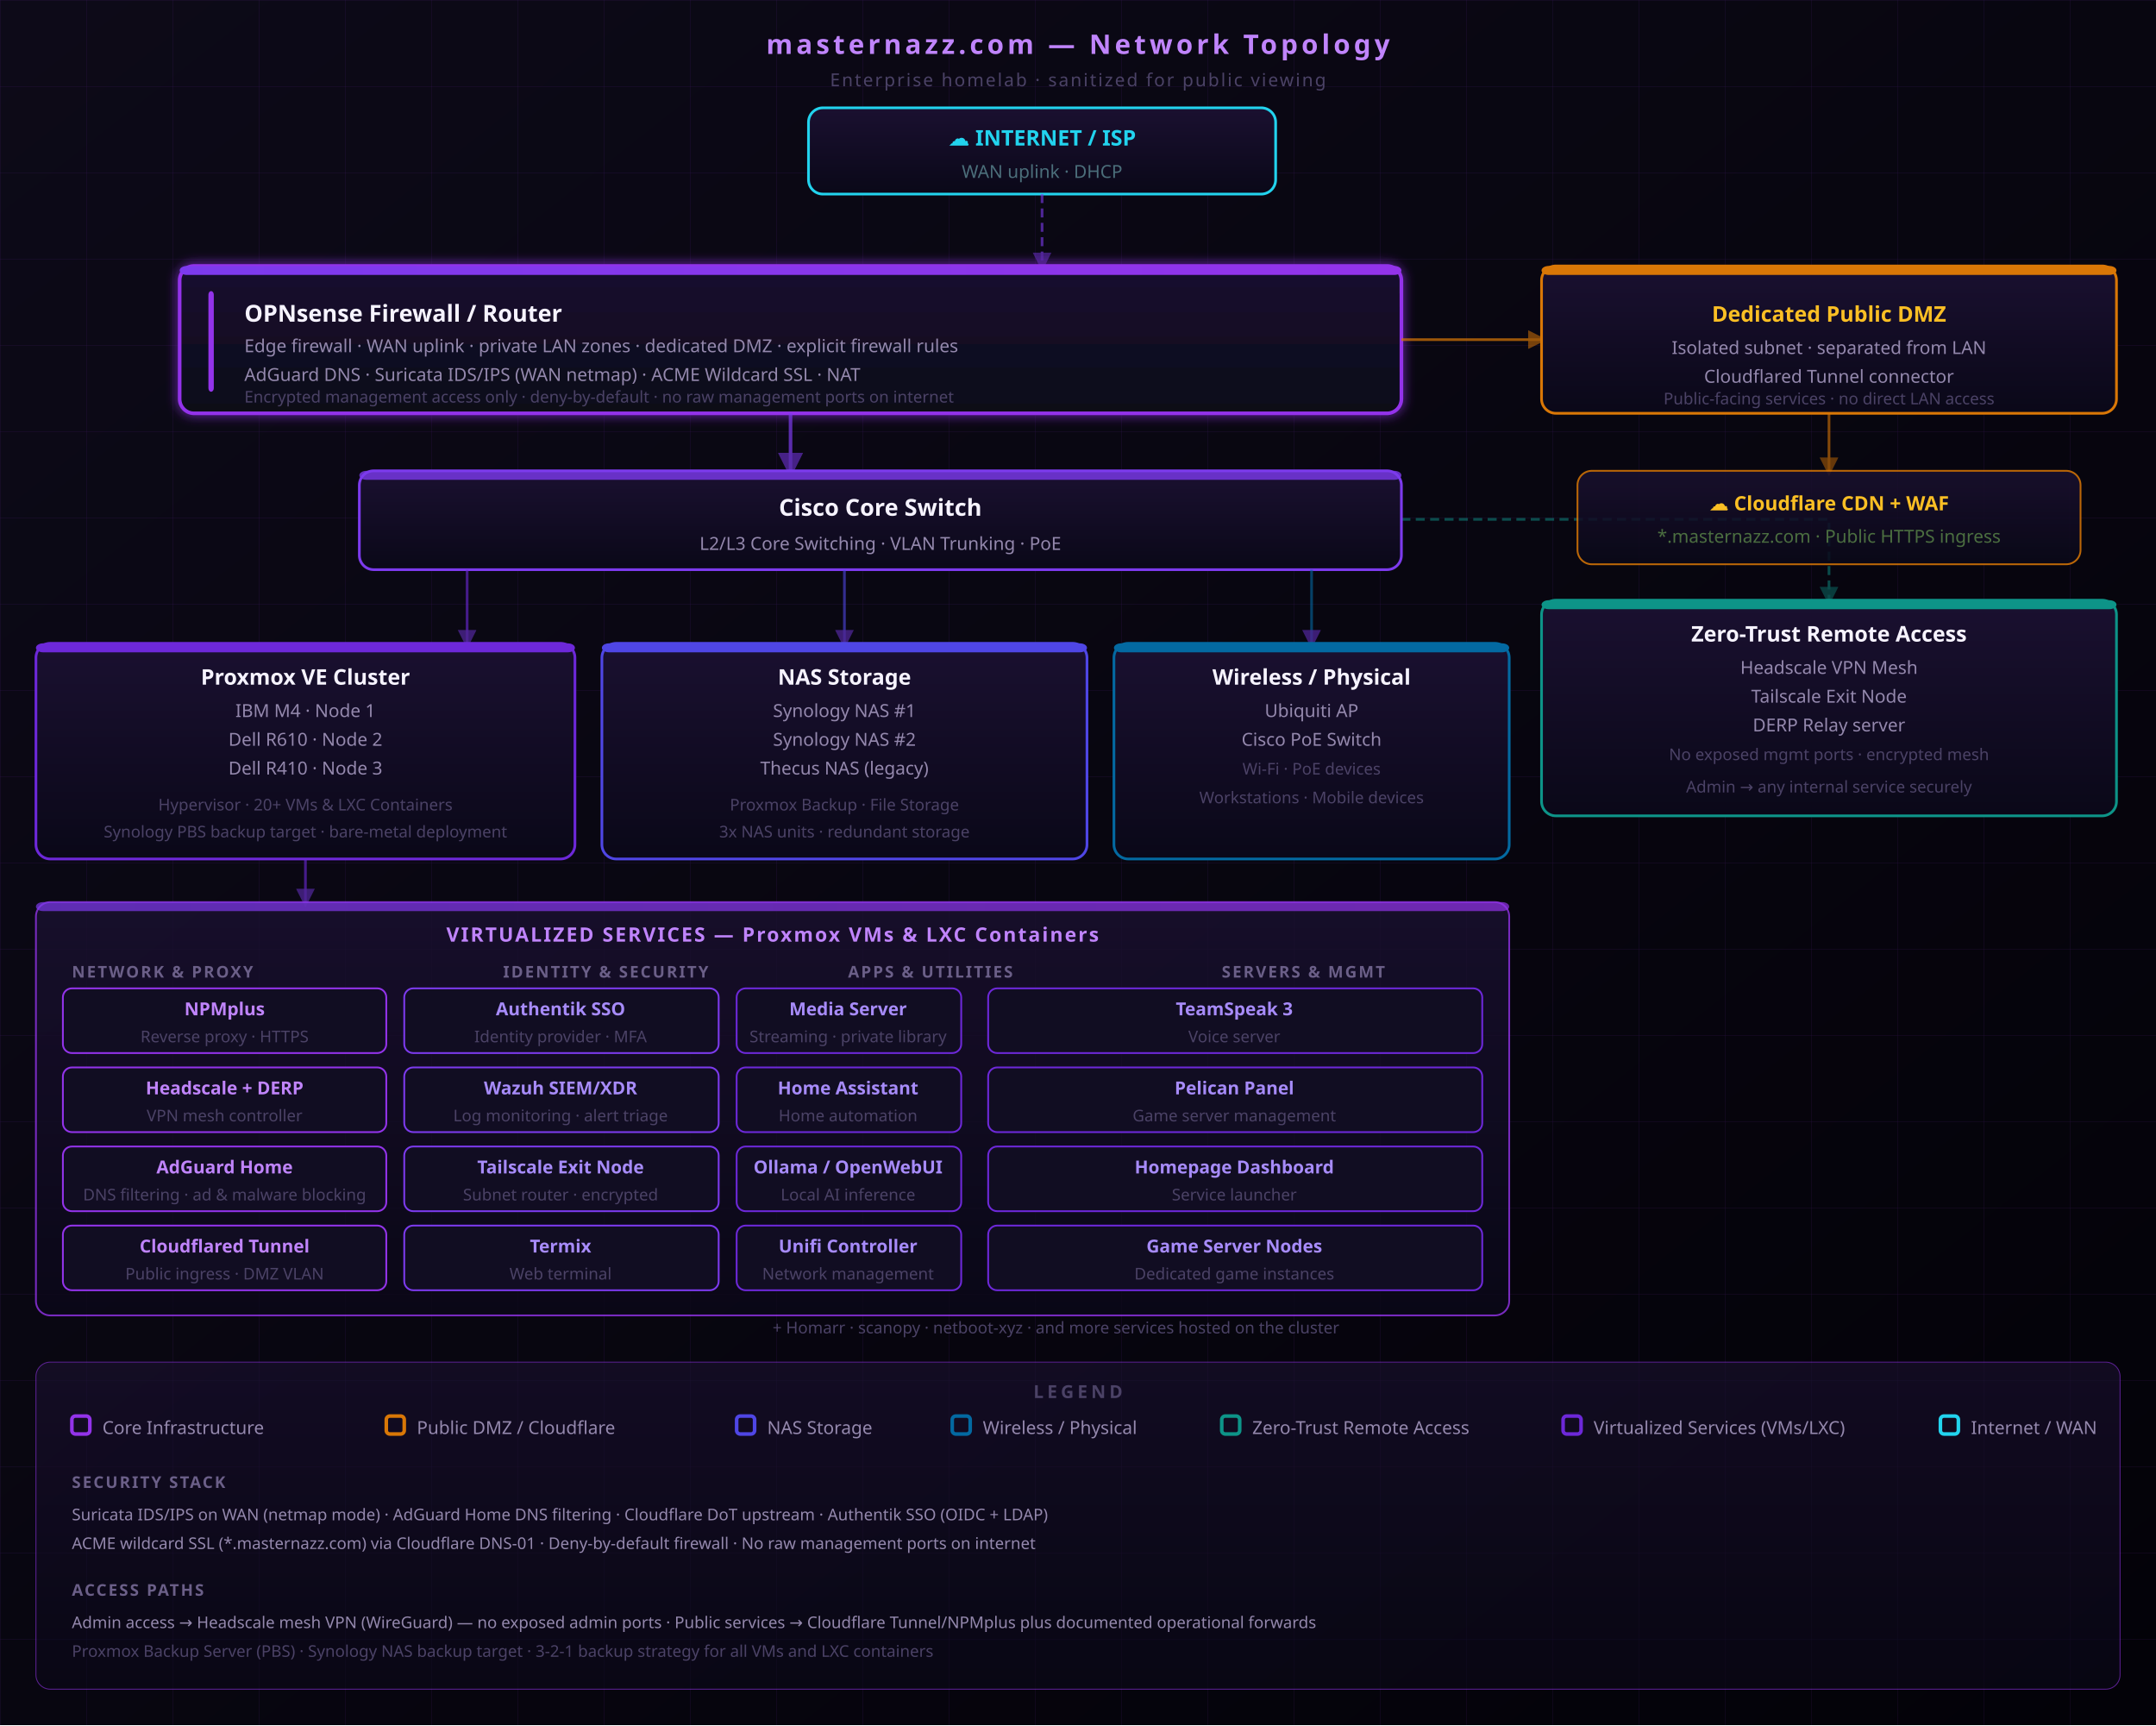
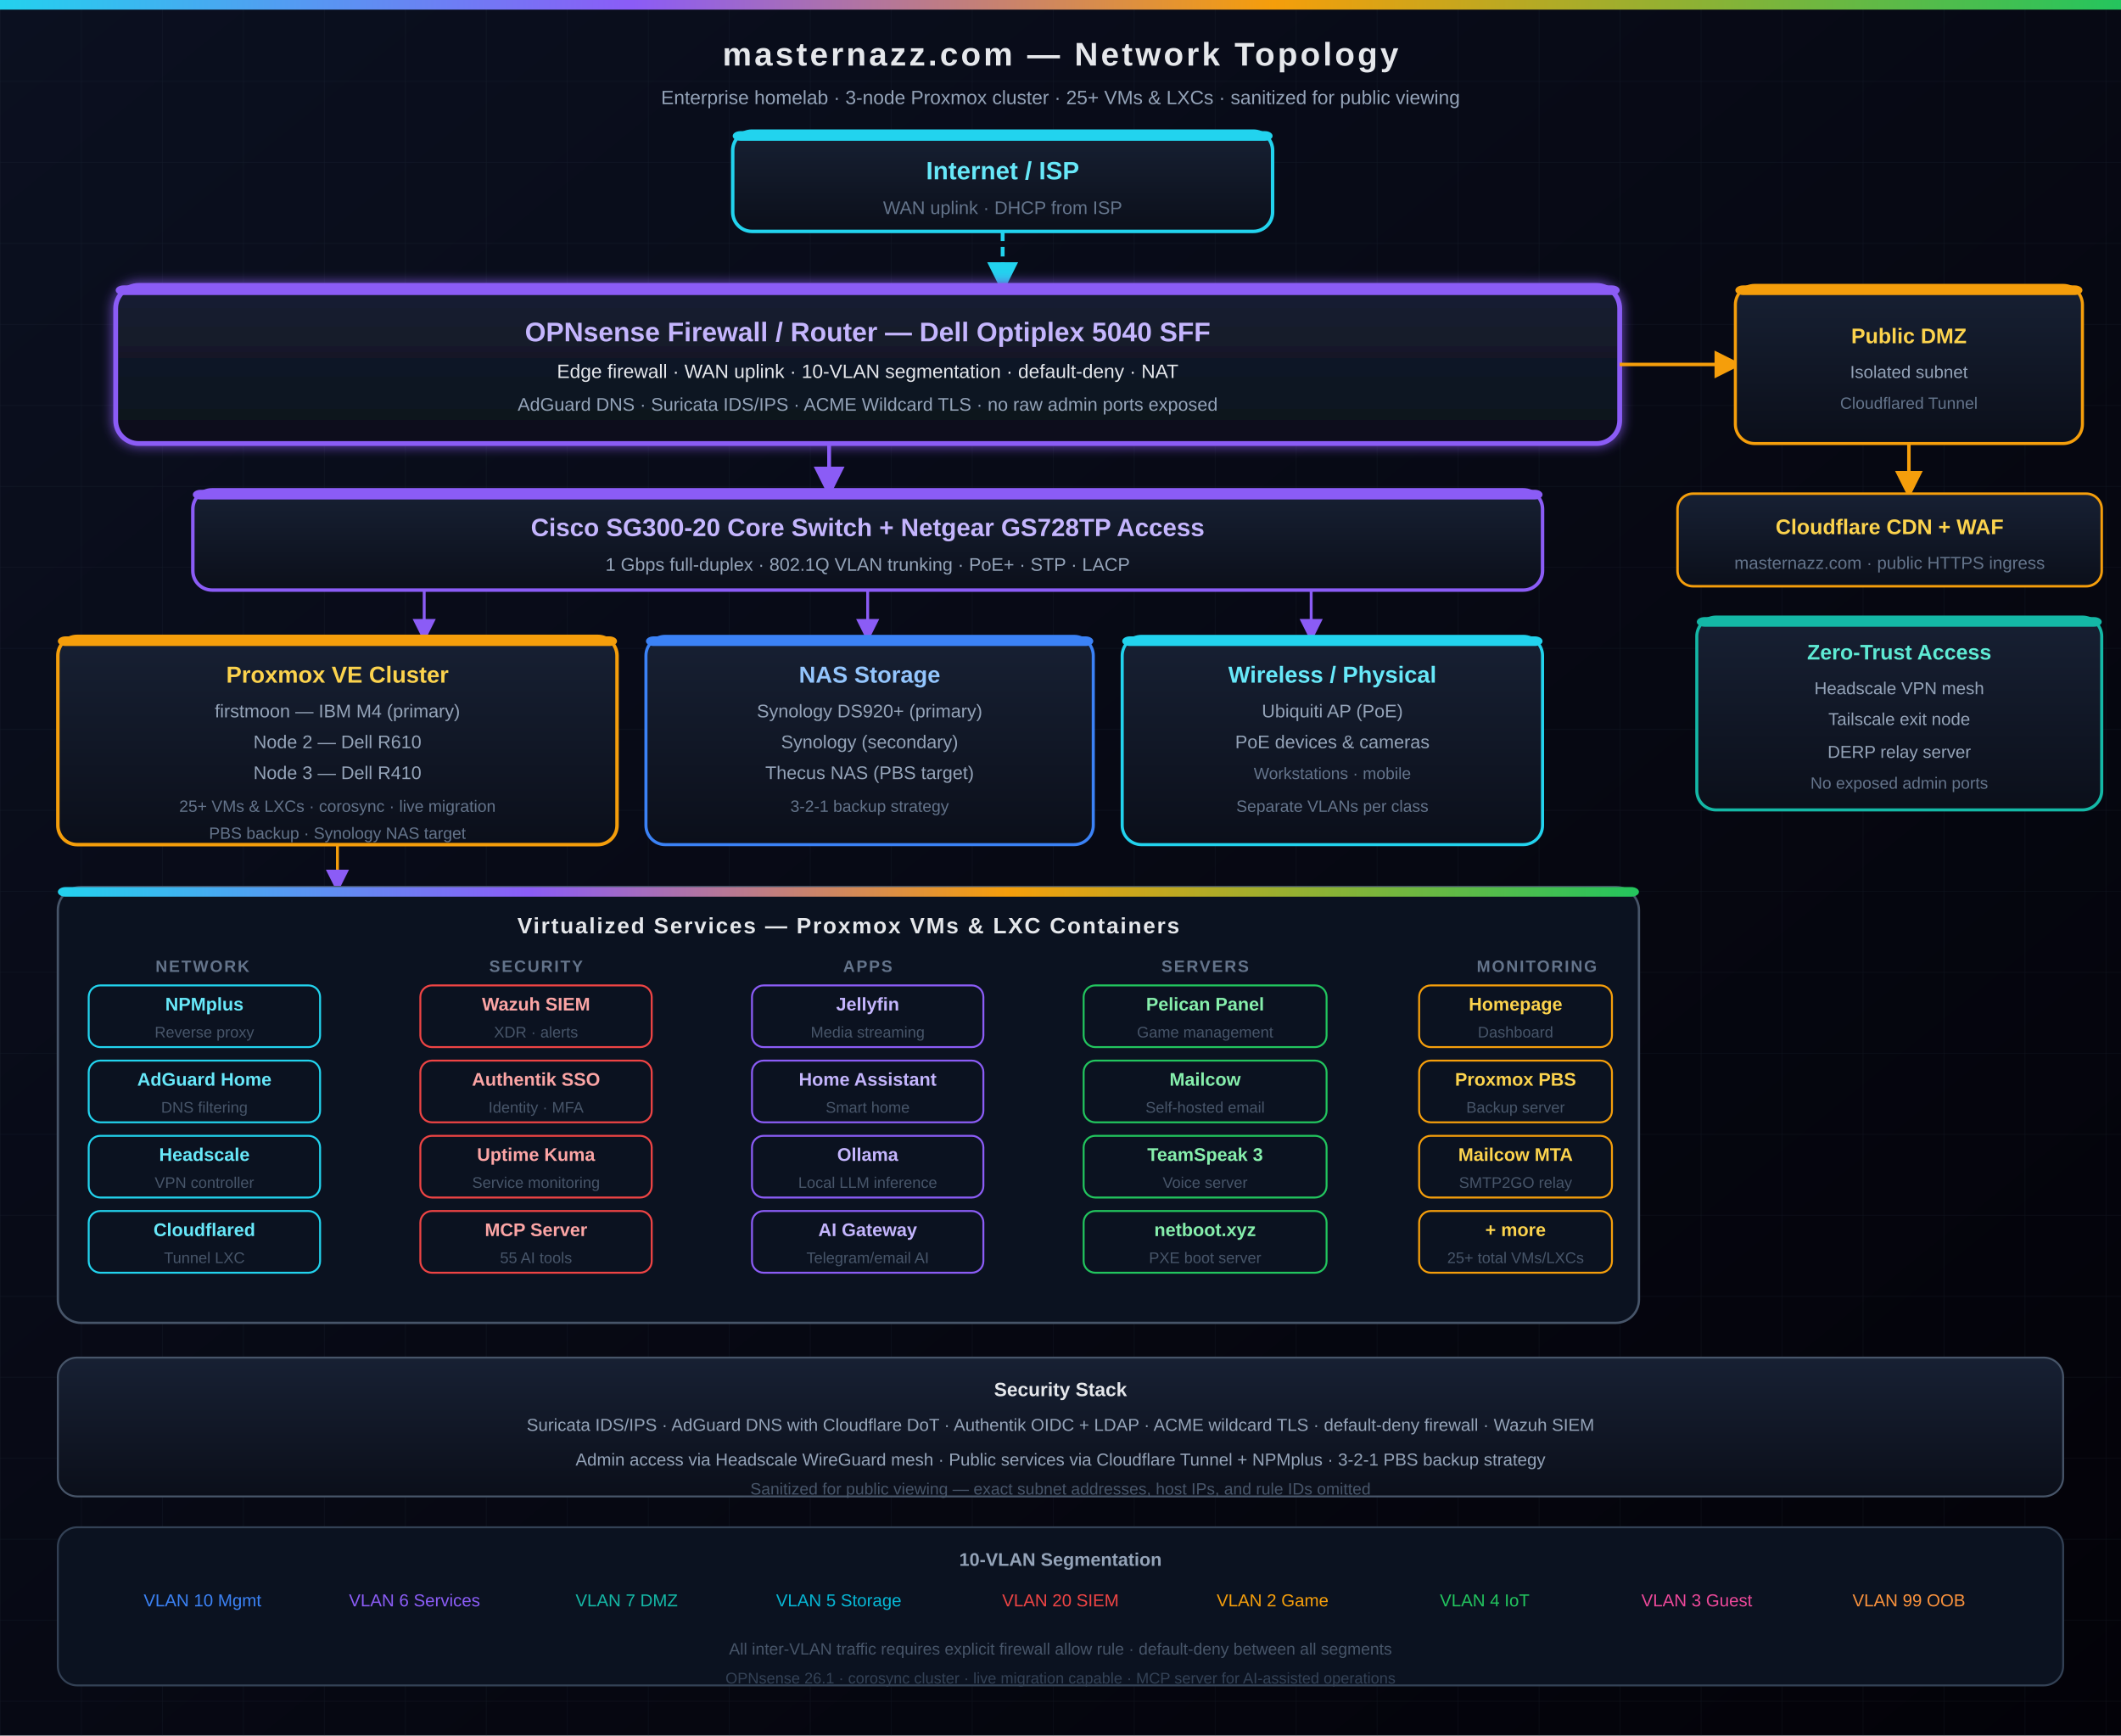
- <svg xmlns="http://www.w3.org/2000/svg" width="1200" height="960" viewBox="0 0 1200 960" font-family="'Segoe UI', system-ui, sans-serif">
+ <svg xmlns="http://www.w3.org/2000/svg" width="1100" height="900" viewBox="0 0 1100 900" font-family="'Segoe UI', Arial, sans-serif">
  <defs>
-     <linearGradient id="bg" x1="0" y1="0" x2="1" y2="1" gradientUnits="objectBoundingBox">
-       <stop offset="0%" stop-color="#0d0a18" />
+     <linearGradient id="bg" x1="0" y1="0" x2="1" y2="1">
+       <stop offset="0%" stop-color="#0b1020" />
      <stop offset="100%" stop-color="#030208" />
    </linearGradient>
-     <linearGradient id="card" x1="0" y1="0" x2="0" y2="1" gradientUnits="objectBoundingBox">
-       <stop offset="0%" stop-color="#1a1030" />
-       <stop offset="100%" stop-color="#0a0818" />
+     <linearGradient id="card" x1="0" y1="0" x2="0" y2="1">
+       <stop offset="0%" stop-color="#172033" />
+       <stop offset="100%" stop-color="#0b0f1a" />
    </linearGradient>
-     <linearGradient id="purpleBar" x1="0" y1="0" x2="1" y2="0" gradientUnits="objectBoundingBox">
-       <stop offset="0%" stop-color="#7c3aed" />
-       <stop offset="100%" stop-color="#9333ea" />
+     <linearGradient id="bar" x1="0" y1="0" x2="1" y2="0">
+       <stop offset="0%" stop-color="#22d3ee" />
+       <stop offset="30%" stop-color="#8b5cf6" />
+       <stop offset="60%" stop-color="#f59e0b" />
+       <stop offset="100%" stop-color="#22c55e" />
    </linearGradient>
-     <pattern id="grid" width="48" height="48" patternUnits="userSpaceOnUse">
-       <path d="M 48 0 L 0 0 0 48" fill="none" stroke="#9333ea" stroke-width="0.2" opacity="0.35" />
+     <pattern id="grid" width="42" height="42" patternUnits="userSpaceOnUse">
+       <path d="M42 0H0V42" fill="none" stroke="#334155" stroke-width="0.45" opacity="0.24" />
    </pattern>
    <filter id="glow">
      <feGaussianBlur in="SourceGraphic" stdDeviation="3" result="b" />
      <feMerge>
        <feMergeNode in="b" />
        <feMergeNode in="SourceGraphic" />
      </feMerge>
    </filter>
-     <marker id="arr" markerWidth="7" markerHeight="7" refX="5" refY="3.5" orient="auto">
-       <path d="M0,0 L0,7 L7,3.5 z" fill="#7c3aed" opacity="0.75" />
+     <marker id="arr" markerWidth="8" markerHeight="8" refX="6" refY="4" orient="auto">
+       <path d="M0,0 L0,8 L8,4 z" fill="#8b5cf6" />
    </marker>
-     <marker id="arrOrange" markerWidth="7" markerHeight="7" refX="5" refY="3.5" orient="auto">
-       <path d="M0,0 L0,7 L7,3.5 z" fill="#d97706" opacity="0.75" />
+     <marker id="arrAmber" markerWidth="8" markerHeight="8" refX="6" refY="4" orient="auto">
+       <path d="M0,0 L0,8 L8,4 z" fill="#f59e0b" />
    </marker>
-     <marker id="arrTeal" markerWidth="7" markerHeight="7" refX="5" refY="3.5" orient="auto">
-       <path d="M0,0 L0,7 L7,3.5 z" fill="#0d9488" opacity="0.75" />
+     <marker id="arrTeal" markerWidth="8" markerHeight="8" refX="6" refY="4" orient="auto">
+       <path d="M0,0 L0,8 L8,4 z" fill="#14b8a6" />
+     </marker>
+     <marker id="arrCyan" markerWidth="8" markerHeight="8" refX="6" refY="4" orient="auto">
+       <path d="M0,0 L0,8 L8,4 z" fill="#22d3ee" />
    </marker>
  </defs>
-   <rect width="1200" height="960" fill="url(#bg)" />
-   <rect width="1200" height="960" fill="url(#grid)" />
-   <text x="600" y="30" text-anchor="middle" fill="#c084fc" font-size="15" font-weight="700" letter-spacing="2">masternazz.com — Network Topology</text>
-   <text x="600" y="48" text-anchor="middle" fill="#4b4266" font-size="10" letter-spacing="1">Enterprise homelab · sanitized for public viewing</text>
-   <rect x="450" y="60" width="260" height="48" rx="8" fill="url(#card)" stroke="#22d3ee" stroke-width="1.5" />
-   <text x="580" y="81" text-anchor="middle" fill="#22d3ee" font-size="12" font-weight="700">☁  INTERNET / ISP</text>
-   <text x="580" y="99" text-anchor="middle" fill="#4b6e7a" font-size="10">WAN uplink · DHCP</text>
-   <line x1="580" y1="108" x2="580" y2="148" stroke="#7c3aed" stroke-width="1.5" stroke-dasharray="5,3" opacity="0.6" marker-end="url(#arr)" />
-   <rect x="100" y="148" width="680" height="82" rx="8" fill="url(#card)" stroke="#9333ea" stroke-width="2" filter="url(#glow)" />
-   <rect x="100" y="148" width="680" height="5" rx="4" fill="url(#purpleBar)" />
-   <rect x="116" y="162" width="3" height="56" rx="2" fill="#9333ea" />
-   <text x="136" y="179" fill="#f6f3ff" font-size="13" font-weight="700">OPNsense Firewall / Router</text>
-   <text x="136" y="196" fill="#9488ad" font-size="10">Edge firewall · WAN uplink · private LAN zones · dedicated DMZ · explicit firewall rules</text>
-   <text x="136" y="212" fill="#9488ad" font-size="10">AdGuard DNS · Suricata IDS/IPS (WAN netmap) · ACME Wildcard SSL · NAT</text>
-   <text x="136" y="224" fill="#4b4266" font-size="9">Encrypted management access only · deny-by-default · no raw management ports on internet</text>
-   <line x1="780" y1="189" x2="858" y2="189" stroke="#d97706" stroke-width="1.5" opacity="0.7" marker-end="url(#arrOrange)" />
-   <rect x="858" y="148" width="320" height="82" rx="8" fill="url(#card)" stroke="#d97706" stroke-width="1.5" />
-   <rect x="858" y="148" width="320" height="5" rx="4" fill="#d97706" />
-   <text x="1018" y="179" text-anchor="middle" fill="#fbbf24" font-size="12" font-weight="700">Dedicated Public DMZ</text>
-   <text x="1018" y="197" text-anchor="middle" fill="#9488ad" font-size="10">Isolated subnet · separated from LAN</text>
-   <text x="1018" y="213" text-anchor="middle" fill="#9488ad" font-size="10">Cloudflared Tunnel connector</text>
-   <text x="1018" y="225" text-anchor="middle" fill="#4b4266" font-size="9">Public-facing services · no direct LAN access</text>
-   <line x1="1018" y1="230" x2="1018" y2="262" stroke="#d97706" stroke-width="1.5" opacity="0.6" marker-end="url(#arrOrange)" />
-   <path d="M780,289 L1018,289 L1018,334" fill="none" stroke="#0d9488" stroke-width="1.5" stroke-dasharray="5,3" stroke-linejoin="round" opacity="0.5" marker-end="url(#arrTeal)" />
-   <rect x="878" y="262" width="280" height="52" rx="8" fill="url(#card)" stroke="#d97706" stroke-width="1" opacity="0.85" />
-   <text x="1018" y="284" text-anchor="middle" fill="#fbbf24" font-size="11" font-weight="600">☁  Cloudflare CDN + WAF</text>
-   <text x="1018" y="302" text-anchor="middle" fill="#4b6e40" font-size="10">*.masternazz.com · Public HTTPS ingress</text>
-   <line x1="440" y1="230" x2="440" y2="262" stroke="#7c3aed" stroke-width="2" opacity="0.7" marker-end="url(#arr)" />
-   <rect x="200" y="262" width="580" height="55" rx="8" fill="url(#card)" stroke="#7c3aed" stroke-width="1.5" />
-   <rect x="200" y="262" width="580" height="5" rx="4" fill="#7c3aed" opacity="0.8" />
-   <text x="490" y="287" text-anchor="middle" fill="#f6f3ff" font-size="13" font-weight="700">Cisco Core Switch</text>
-   <text x="490" y="306" text-anchor="middle" fill="#9488ad" font-size="10">L2/L3 Core Switching · VLAN Trunking · PoE</text>
-   <line x1="260" y1="317" x2="260" y2="358" stroke="#6d28d9" stroke-width="1.5" opacity="0.6" marker-end="url(#arr)" />
-   <line x1="470" y1="317" x2="470" y2="358" stroke="#4f46e5" stroke-width="1.5" opacity="0.6" marker-end="url(#arr)" />
-   <line x1="730" y1="317" x2="730" y2="358" stroke="#0369a1" stroke-width="1.5" opacity="0.6" marker-end="url(#arr)" />
-   <rect x="20" y="358" width="300" height="120" rx="8" fill="url(#card)" stroke="#6d28d9" stroke-width="1.5" />
-   <rect x="20" y="358" width="300" height="5" rx="4" fill="#6d28d9" />
-   <text x="170" y="381" text-anchor="middle" fill="#f6f3ff" font-size="12" font-weight="700">Proxmox VE Cluster</text>
-   <text x="170" y="399" text-anchor="middle" fill="#9488ad" font-size="10">IBM M4 · Node 1</text>
-   <text x="170" y="415" text-anchor="middle" fill="#9488ad" font-size="10">Dell R610 · Node 2</text>
-   <text x="170" y="431" text-anchor="middle" fill="#9488ad" font-size="10">Dell R410 · Node 3</text>
-   <text x="170" y="451" text-anchor="middle" fill="#4b4266" font-size="9">Hypervisor · 20+ VMs &amp; LXC Containers</text>
-   <text x="170" y="466" text-anchor="middle" fill="#4b4266" font-size="9">Synology PBS backup target · bare-metal deployment</text>
-   <rect x="335" y="358" width="270" height="120" rx="8" fill="url(#card)" stroke="#4f46e5" stroke-width="1.5" />
-   <rect x="335" y="358" width="270" height="5" rx="4" fill="#4f46e5" />
-   <text x="470" y="381" text-anchor="middle" fill="#f6f3ff" font-size="12" font-weight="700">NAS Storage</text>
-   <text x="470" y="399" text-anchor="middle" fill="#9488ad" font-size="10">Synology NAS #1</text>
-   <text x="470" y="415" text-anchor="middle" fill="#9488ad" font-size="10">Synology NAS #2</text>
-   <text x="470" y="431" text-anchor="middle" fill="#9488ad" font-size="10">Thecus NAS (legacy)</text>
-   <text x="470" y="451" text-anchor="middle" fill="#4b4266" font-size="9">Proxmox Backup · File Storage</text>
-   <text x="470" y="466" text-anchor="middle" fill="#4b4266" font-size="9">3x NAS units · redundant storage</text>
-   <rect x="620" y="358" width="220" height="120" rx="8" fill="url(#card)" stroke="#0369a1" stroke-width="1.5" />
-   <rect x="620" y="358" width="220" height="5" rx="4" fill="#0369a1" />
-   <text x="730" y="381" text-anchor="middle" fill="#f6f3ff" font-size="12" font-weight="700">Wireless / Physical</text>
-   <text x="730" y="399" text-anchor="middle" fill="#9488ad" font-size="10">Ubiquiti AP</text>
-   <text x="730" y="415" text-anchor="middle" fill="#9488ad" font-size="10">Cisco PoE Switch</text>
-   <text x="730" y="431" text-anchor="middle" fill="#4b4266" font-size="9">Wi-Fi · PoE devices</text>
-   <text x="730" y="447" text-anchor="middle" fill="#4b4266" font-size="9">Workstations · Mobile devices</text>
-   <rect x="858" y="334" width="320" height="120" rx="8" fill="url(#card)" stroke="#0d9488" stroke-width="1.5" />
-   <rect x="858" y="334" width="320" height="5" rx="4" fill="#0d9488" />
-   <text x="1018" y="357" text-anchor="middle" fill="#f6f3ff" font-size="12" font-weight="700">Zero-Trust Remote Access</text>
-   <text x="1018" y="375" text-anchor="middle" fill="#9488ad" font-size="10">Headscale VPN Mesh</text>
-   <text x="1018" y="391" text-anchor="middle" fill="#9488ad" font-size="10">Tailscale Exit Node</text>
-   <text x="1018" y="407" text-anchor="middle" fill="#9488ad" font-size="10">DERP Relay server</text>
-   <text x="1018" y="423" text-anchor="middle" fill="#4b4266" font-size="9">No exposed mgmt ports · encrypted mesh</text>
-   <text x="1018" y="441" text-anchor="middle" fill="#4b4266" font-size="9">Admin → any internal service securely</text>
-   <line x1="170" y1="478" x2="170" y2="502" stroke="#6d28d9" stroke-width="1.5" opacity="0.6" marker-end="url(#arr)" />
-   <rect x="20" y="502" width="820" height="230" rx="8" fill="url(#card)" stroke="#9333ea" stroke-width="1" opacity="0.8" />
-   <rect x="20" y="502" width="820" height="5" rx="4" fill="url(#purpleBar)" opacity="0.7" />
-   <text x="430" y="524" text-anchor="middle" fill="#c084fc" font-size="11" font-weight="700" letter-spacing="1">VIRTUALIZED SERVICES — Proxmox VMs &amp; LXC Containers</text>
-   <text x="40" y="544" fill="#6b5f88" font-size="9" font-weight="700" letter-spacing="1">NETWORK &amp; PROXY</text>
-   <text x="280" y="544" fill="#6b5f88" font-size="9" font-weight="700" letter-spacing="1">IDENTITY &amp; SECURITY</text>
-   <text x="472" y="544" fill="#6b5f88" font-size="9" font-weight="700" letter-spacing="1">APPS &amp; UTILITIES</text>
-   <text x="680" y="544" fill="#6b5f88" font-size="9" font-weight="700" letter-spacing="1">SERVERS &amp; MGMT</text>
-   <rect x="35" y="550" width="180" height="36" rx="5" fill="#110d22" stroke="#9333ea" stroke-width="1" />
-   <text x="125" y="565" text-anchor="middle" fill="#c084fc" font-size="10" font-weight="600">NPMplus</text>
-   <text x="125" y="580" text-anchor="middle" fill="#4b4266" font-size="9">Reverse proxy · HTTPS</text>
-   <rect x="35" y="594" width="180" height="36" rx="5" fill="#110d22" stroke="#9333ea" stroke-width="1" />
-   <text x="125" y="609" text-anchor="middle" fill="#c084fc" font-size="10" font-weight="600">Headscale + DERP</text>
-   <text x="125" y="624" text-anchor="middle" fill="#4b4266" font-size="9">VPN mesh controller</text>
-   <rect x="35" y="638" width="180" height="36" rx="5" fill="#110d22" stroke="#9333ea" stroke-width="1" />
-   <text x="125" y="653" text-anchor="middle" fill="#c084fc" font-size="10" font-weight="600">AdGuard Home</text>
-   <text x="125" y="668" text-anchor="middle" fill="#4b4266" font-size="9">DNS filtering · ad &amp; malware blocking</text>
-   <rect x="35" y="682" width="180" height="36" rx="5" fill="#110d22" stroke="#9333ea" stroke-width="1" />
-   <text x="125" y="697" text-anchor="middle" fill="#c084fc" font-size="10" font-weight="600">Cloudflared Tunnel</text>
-   <text x="125" y="712" text-anchor="middle" fill="#4b4266" font-size="9">Public ingress · DMZ VLAN</text>
-   <rect x="225" y="550" width="175" height="36" rx="5" fill="#110d22" stroke="#7c3aed" stroke-width="1" />
-   <text x="312" y="565" text-anchor="middle" fill="#a78bfa" font-size="10" font-weight="600">Authentik SSO</text>
-   <text x="312" y="580" text-anchor="middle" fill="#4b4266" font-size="9">Identity provider · MFA</text>
-   <rect x="225" y="594" width="175" height="36" rx="5" fill="#110d22" stroke="#7c3aed" stroke-width="1" />
-   <text x="312" y="609" text-anchor="middle" fill="#a78bfa" font-size="10" font-weight="600">Wazuh SIEM/XDR</text>
-   <text x="312" y="624" text-anchor="middle" fill="#4b4266" font-size="9">Log monitoring · alert triage</text>
-   <rect x="225" y="638" width="175" height="36" rx="5" fill="#110d22" stroke="#7c3aed" stroke-width="1" />
-   <text x="312" y="653" text-anchor="middle" fill="#a78bfa" font-size="10" font-weight="600">Tailscale Exit Node</text>
-   <text x="312" y="668" text-anchor="middle" fill="#4b4266" font-size="9">Subnet router · encrypted</text>
-   <rect x="225" y="682" width="175" height="36" rx="5" fill="#110d22" stroke="#7c3aed" stroke-width="1" />
-   <text x="312" y="697" text-anchor="middle" fill="#a78bfa" font-size="10" font-weight="600">Termix</text>
-   <text x="312" y="712" text-anchor="middle" fill="#4b4266" font-size="9">Web terminal</text>
-   <rect x="410" y="550" width="125" height="36" rx="5" fill="#110d22" stroke="#6d28d9" stroke-width="1" />
-   <text x="472" y="565" text-anchor="middle" fill="#a78bfa" font-size="10" font-weight="600">Media Server</text>
-   <text x="472" y="580" text-anchor="middle" fill="#4b4266" font-size="9">Streaming · private library</text>
-   <rect x="410" y="594" width="125" height="36" rx="5" fill="#110d22" stroke="#6d28d9" stroke-width="1" />
-   <text x="472" y="609" text-anchor="middle" fill="#a78bfa" font-size="10" font-weight="600">Home Assistant</text>
-   <text x="472" y="624" text-anchor="middle" fill="#4b4266" font-size="9">Home automation</text>
-   <rect x="410" y="638" width="125" height="36" rx="5" fill="#110d22" stroke="#6d28d9" stroke-width="1" />
-   <text x="472" y="653" text-anchor="middle" fill="#a78bfa" font-size="10" font-weight="600">Ollama / OpenWebUI</text>
-   <text x="472" y="668" text-anchor="middle" fill="#4b4266" font-size="9">Local AI inference</text>
-   <rect x="410" y="682" width="125" height="36" rx="5" fill="#110d22" stroke="#6d28d9" stroke-width="1" />
-   <text x="472" y="697" text-anchor="middle" fill="#a78bfa" font-size="10" font-weight="600">Unifi Controller</text>
-   <text x="472" y="712" text-anchor="middle" fill="#4b4266" font-size="9">Network management</text>
-   <rect x="550" y="550" width="275" height="36" rx="5" fill="#110d22" stroke="#6d28d9" stroke-width="1" />
-   <text x="687" y="565" text-anchor="middle" fill="#a78bfa" font-size="10" font-weight="600">TeamSpeak 3</text>
-   <text x="687" y="580" text-anchor="middle" fill="#4b4266" font-size="9">Voice server</text>
-   <rect x="550" y="594" width="275" height="36" rx="5" fill="#110d22" stroke="#6d28d9" stroke-width="1" />
-   <text x="687" y="609" text-anchor="middle" fill="#a78bfa" font-size="10" font-weight="600">Pelican Panel</text>
-   <text x="687" y="624" text-anchor="middle" fill="#4b4266" font-size="9">Game server management</text>
-   <rect x="550" y="638" width="275" height="36" rx="5" fill="#110d22" stroke="#6d28d9" stroke-width="1" />
-   <text x="687" y="653" text-anchor="middle" fill="#a78bfa" font-size="10" font-weight="600">Homepage Dashboard</text>
-   <text x="687" y="668" text-anchor="middle" fill="#4b4266" font-size="9">Service launcher</text>
-   <rect x="550" y="682" width="275" height="36" rx="5" fill="#110d22" stroke="#6d28d9" stroke-width="1" />
-   <text x="687" y="697" text-anchor="middle" fill="#a78bfa" font-size="10" font-weight="600">Game Server Nodes</text>
-   <text x="687" y="712" text-anchor="middle" fill="#4b4266" font-size="9">Dedicated game instances</text>
-   <text x="430" y="742" fill="#4b4266" font-size="9">+ Homarr · scanopy · netboot-xyz · and more services hosted on the cluster</text>
-   <rect x="20" y="758" width="1160" height="182" rx="8" fill="url(#card)" stroke="#9333ea" stroke-width="0.5" opacity="0.6" />
-   <text x="600" y="778" text-anchor="middle" fill="#4b4266" font-size="10" font-weight="700" letter-spacing="2">LEGEND</text>
-   <rect x="40" y="788" width="10" height="10" rx="2" fill="none" stroke="#9333ea" stroke-width="2" />
-   <text x="57" y="798" fill="#9488ad" font-size="10">Core Infrastructure</text>
-   <rect x="215" y="788" width="10" height="10" rx="2" fill="none" stroke="#d97706" stroke-width="2" />
-   <text x="232" y="798" fill="#9488ad" font-size="10">Public DMZ / Cloudflare</text>
-   <rect x="410" y="788" width="10" height="10" rx="2" fill="none" stroke="#4f46e5" stroke-width="2" />
-   <text x="427" y="798" fill="#9488ad" font-size="10">NAS Storage</text>
-   <rect x="530" y="788" width="10" height="10" rx="2" fill="none" stroke="#0369a1" stroke-width="2" />
-   <text x="547" y="798" fill="#9488ad" font-size="10">Wireless / Physical</text>
-   <rect x="680" y="788" width="10" height="10" rx="2" fill="none" stroke="#0d9488" stroke-width="2" />
-   <text x="697" y="798" fill="#9488ad" font-size="10">Zero-Trust Remote Access</text>
-   <rect x="870" y="788" width="10" height="10" rx="2" fill="none" stroke="#6d28d9" stroke-width="2" />
-   <text x="887" y="798" fill="#9488ad" font-size="10">Virtualized Services (VMs/LXC)</text>
-   <rect x="1080" y="788" width="10" height="10" rx="2" fill="none" stroke="#22d3ee" stroke-width="2" />
-   <text x="1097" y="798" fill="#9488ad" font-size="10">Internet / WAN</text>
-   <text x="40" y="828" fill="#6b5f88" font-size="9" font-weight="700" letter-spacing="1">SECURITY STACK</text>
-   <text x="40" y="846" fill="#9488ad" font-size="9">Suricata IDS/IPS on WAN (netmap mode) · AdGuard Home DNS filtering · Cloudflare DoT upstream · Authentik SSO (OIDC + LDAP)</text>
-   <text x="40" y="862" fill="#9488ad" font-size="9">ACME wildcard SSL (*.masternazz.com) via Cloudflare DNS-01 · Deny-by-default firewall · No raw management ports on internet</text>
-   <text x="40" y="888" fill="#6b5f88" font-size="9" font-weight="700" letter-spacing="1">ACCESS PATHS</text>
-   <text x="40" y="906" fill="#9488ad" font-size="9">Admin access → Headscale mesh VPN (WireGuard) — no exposed admin ports · Public services → Cloudflare Tunnel/NPMplus plus documented operational forwards</text>
-   <text x="40" y="922" fill="#4b4266" font-size="9">Proxmox Backup Server (PBS) · Synology NAS backup target · 3-2-1 backup strategy for all VMs and LXC containers</text>
+   <rect width="1100" height="900" fill="url(#bg)" />
+   <rect width="1100" height="900" fill="url(#grid)" />
+   <rect x="0" y="0" width="1100" height="5" fill="url(#bar)" />
+   <text x="550" y="34" text-anchor="middle" fill="#e5e7eb" font-size="17" font-weight="700" letter-spacing="1.4">masternazz.com — Network Topology</text>
+   <text x="550" y="54" text-anchor="middle" fill="#94a3b8" font-size="10">Enterprise homelab · 3-node Proxmox cluster · 25+ VMs &amp; LXCs · sanitized for public viewing</text>
+   <rect x="380" y="68" width="280" height="52" rx="10" fill="url(#card)" stroke="#22d3ee" stroke-width="1.8" />
+   <rect x="380" y="68" width="280" height="5" rx="4" fill="#22d3ee" />
+   <text x="520" y="93" text-anchor="middle" fill="#67e8f9" font-size="13" font-weight="700">Internet / ISP</text>
+   <text x="520" y="111" text-anchor="middle" fill="#64748b" font-size="9.5">WAN uplink · DHCP from ISP</text>
+   <line x1="520" y1="120" x2="520" y2="148" stroke="#22d3ee" stroke-width="2" stroke-dasharray="5,3" marker-end="url(#arrCyan)" />
+   <rect x="60" y="148" width="780" height="82" rx="12" fill="url(#card)" stroke="#8b5cf6" stroke-width="2.5" filter="url(#glow)" />
+   <rect x="60" y="148" width="780" height="5" rx="4" fill="#8b5cf6" />
+   <text x="450" y="177" text-anchor="middle" fill="#c4b5fd" font-size="14" font-weight="700">OPNsense Firewall / Router — Dell Optiplex 5040 SFF</text>
+   <text x="450" y="196" text-anchor="middle" fill="#e5e7eb" font-size="10">Edge firewall · WAN uplink · 10-VLAN segmentation · default-deny · NAT</text>
+   <text x="450" y="213" text-anchor="middle" fill="#94a3b8" font-size="9.5">AdGuard DNS · Suricata IDS/IPS · ACME Wildcard TLS · no raw admin ports exposed</text>
+   <line x1="840" y1="189" x2="900" y2="189" stroke="#f59e0b" stroke-width="1.8" marker-end="url(#arrAmber)" />
+   <rect x="900" y="148" width="180" height="82" rx="10" fill="url(#card)" stroke="#f59e0b" stroke-width="1.6" />
+   <rect x="900" y="148" width="180" height="5" rx="4" fill="#f59e0b" />
+   <text x="990" y="178" text-anchor="middle" fill="#fcd34d" font-size="11" font-weight="700">Public DMZ</text>
+   <text x="990" y="196" text-anchor="middle" fill="#94a3b8" font-size="9">Isolated subnet</text>
+   <text x="990" y="212" text-anchor="middle" fill="#64748b" font-size="8.5">Cloudflared Tunnel</text>
+   <line x1="990" y1="230" x2="990" y2="255" stroke="#f59e0b" stroke-width="1.8" marker-end="url(#arrAmber)" />
+   <rect x="870" y="256" width="220" height="48" rx="8" fill="url(#card)" stroke="#f59e0b" stroke-width="1.3" />
+   <text x="980" y="277" text-anchor="middle" fill="#fcd34d" font-size="11" font-weight="600">Cloudflare CDN + WAF</text>
+   <text x="980" y="295" text-anchor="middle" fill="#64748b" font-size="9">masternazz.com · public HTTPS ingress</text>
+   <rect x="880" y="320" width="210" height="100" rx="10" fill="url(#card)" stroke="#14b8a6" stroke-width="1.6" />
+   <rect x="880" y="320" width="210" height="5" rx="4" fill="#14b8a6" />
+   <text x="985" y="342" text-anchor="middle" fill="#5eead4" font-size="11" font-weight="700">Zero-Trust Access</text>
+   <text x="985" y="360" text-anchor="middle" fill="#94a3b8" font-size="9">Headscale VPN mesh</text>
+   <text x="985" y="376" text-anchor="middle" fill="#94a3b8" font-size="9">Tailscale exit node</text>
+   <text x="985" y="393" text-anchor="middle" fill="#94a3b8" font-size="9">DERP relay server</text>
+   <text x="985" y="409" text-anchor="middle" fill="#64748b" font-size="8.5">No exposed admin ports</text>
+   <line x1="430" y1="230" x2="430" y2="254" stroke="#8b5cf6" stroke-width="2" marker-end="url(#arr)" />
+   <rect x="100" y="254" width="700" height="52" rx="10" fill="url(#card)" stroke="#8b5cf6" stroke-width="1.8" />
+   <rect x="100" y="254" width="700" height="5" rx="4" fill="#8b5cf6" />
+   <text x="450" y="278" text-anchor="middle" fill="#c4b5fd" font-size="13" font-weight="700">Cisco SG300-20 Core Switch + Netgear GS728TP Access</text>
+   <text x="450" y="296" text-anchor="middle" fill="#94a3b8" font-size="9.5">1 Gbps full-duplex · 802.1Q VLAN trunking · PoE+ · STP · LACP</text>
+   <line x1="220" y1="306" x2="220" y2="330" stroke="#8b5cf6" stroke-width="1.5" marker-end="url(#arr)" />
+   <line x1="450" y1="306" x2="450" y2="330" stroke="#8b5cf6" stroke-width="1.5" marker-end="url(#arr)" />
+   <line x1="680" y1="306" x2="680" y2="330" stroke="#8b5cf6" stroke-width="1.5" marker-end="url(#arr)" />
+   <rect x="30" y="330" width="290" height="108" rx="10" fill="url(#card)" stroke="#f59e0b" stroke-width="1.8" />
+   <rect x="30" y="330" width="290" height="5" rx="4" fill="#f59e0b" />
+   <text x="175" y="354" text-anchor="middle" fill="#fcd34d" font-size="12" font-weight="700">Proxmox VE Cluster</text>
+   <text x="175" y="372" text-anchor="middle" fill="#94a3b8" font-size="9.5">firstmoon — IBM M4 (primary)</text>
+   <text x="175" y="388" text-anchor="middle" fill="#94a3b8" font-size="9.5">Node 2 — Dell R610</text>
+   <text x="175" y="404" text-anchor="middle" fill="#94a3b8" font-size="9.5">Node 3 — Dell R410</text>
+   <text x="175" y="421" text-anchor="middle" fill="#64748b" font-size="8.5">25+ VMs &amp; LXCs · corosync · live migration</text>
+   <text x="175" y="435" text-anchor="middle" fill="#64748b" font-size="8.5">PBS backup · Synology NAS target</text>
+   <rect x="335" y="330" width="232" height="108" rx="10" fill="url(#card)" stroke="#3b82f6" stroke-width="1.6" />
+   <rect x="335" y="330" width="232" height="5" rx="4" fill="#3b82f6" />
+   <text x="451" y="354" text-anchor="middle" fill="#93c5fd" font-size="12" font-weight="700">NAS Storage</text>
+   <text x="451" y="372" text-anchor="middle" fill="#94a3b8" font-size="9.5">Synology DS920+ (primary)</text>
+   <text x="451" y="388" text-anchor="middle" fill="#94a3b8" font-size="9.5">Synology (secondary)</text>
+   <text x="451" y="404" text-anchor="middle" fill="#94a3b8" font-size="9.5">Thecus NAS (PBS target)</text>
+   <text x="451" y="421" text-anchor="middle" fill="#64748b" font-size="8.5">3-2-1 backup strategy</text>
+   <rect x="582" y="330" width="218" height="108" rx="10" fill="url(#card)" stroke="#22d3ee" stroke-width="1.6" />
+   <rect x="582" y="330" width="218" height="5" rx="4" fill="#22d3ee" />
+   <text x="691" y="354" text-anchor="middle" fill="#67e8f9" font-size="12" font-weight="700">Wireless / Physical</text>
+   <text x="691" y="372" text-anchor="middle" fill="#94a3b8" font-size="9.5">Ubiquiti AP (PoE)</text>
+   <text x="691" y="388" text-anchor="middle" fill="#94a3b8" font-size="9.5">PoE devices &amp; cameras</text>
+   <text x="691" y="404" text-anchor="middle" fill="#64748b" font-size="8.5">Workstations · mobile</text>
+   <text x="691" y="421" text-anchor="middle" fill="#64748b" font-size="8.5">Separate VLANs per class</text>
+   <line x1="175" y1="438" x2="175" y2="460" stroke="#f59e0b" stroke-width="1.5" marker-end="url(#arr)" />
+   <rect x="30" y="460" width="820" height="226" rx="12" fill="#0b1220" stroke="#475569" stroke-width="1.2" />
+   <rect x="30" y="460" width="820" height="5" rx="4" fill="url(#bar)" />
+   <text x="440" y="484" text-anchor="middle" fill="#e5e7eb" font-size="11.5" font-weight="700" letter-spacing="0.8">Virtualized Services — Proxmox VMs &amp; LXC Containers</text>
+   <text x="105" y="504" text-anchor="middle" fill="#64748b" font-size="8.5" font-weight="700" letter-spacing="0.8">NETWORK</text>
+   <text x="278" y="504" text-anchor="middle" fill="#64748b" font-size="8.5" font-weight="700" letter-spacing="0.8">SECURITY</text>
+   <text x="450" y="504" text-anchor="middle" fill="#64748b" font-size="8.5" font-weight="700" letter-spacing="0.8">APPS</text>
+   <text x="625" y="504" text-anchor="middle" fill="#64748b" font-size="8.5" font-weight="700" letter-spacing="0.8">SERVERS</text>
+   <text x="797" y="504" text-anchor="middle" fill="#64748b" font-size="8.5" font-weight="700" letter-spacing="0.8">MONITORING</text>
+   <rect x="46" y="511" width="120" height="32" rx="6" fill="#0b1220" stroke="#22d3ee" stroke-width="1" />
+   <text x="106" y="524" text-anchor="middle" fill="#67e8f9" font-size="9.5" font-weight="600">NPMplus</text>
+   <text x="106" y="538" text-anchor="middle" fill="#475569" font-size="8">Reverse proxy</text>
+   <rect x="46" y="550" width="120" height="32" rx="6" fill="#0b1220" stroke="#22d3ee" stroke-width="1" />
+   <text x="106" y="563" text-anchor="middle" fill="#67e8f9" font-size="9.5" font-weight="600">AdGuard Home</text>
+   <text x="106" y="577" text-anchor="middle" fill="#475569" font-size="8">DNS filtering</text>
+   <rect x="46" y="589" width="120" height="32" rx="6" fill="#0b1220" stroke="#22d3ee" stroke-width="1" />
+   <text x="106" y="602" text-anchor="middle" fill="#67e8f9" font-size="9.5" font-weight="600">Headscale</text>
+   <text x="106" y="616" text-anchor="middle" fill="#475569" font-size="8">VPN controller</text>
+   <rect x="46" y="628" width="120" height="32" rx="6" fill="#0b1220" stroke="#22d3ee" stroke-width="1" />
+   <text x="106" y="641" text-anchor="middle" fill="#67e8f9" font-size="9.5" font-weight="600">Cloudflared</text>
+   <text x="106" y="655" text-anchor="middle" fill="#475569" font-size="8">Tunnel LXC</text>
+   <rect x="218" y="511" width="120" height="32" rx="6" fill="#0b1220" stroke="#ef4444" stroke-width="1" />
+   <text x="278" y="524" text-anchor="middle" fill="#fca5a5" font-size="9.5" font-weight="600">Wazuh SIEM</text>
+   <text x="278" y="538" text-anchor="middle" fill="#475569" font-size="8">XDR · alerts</text>
+   <rect x="218" y="550" width="120" height="32" rx="6" fill="#0b1220" stroke="#ef4444" stroke-width="1" />
+   <text x="278" y="563" text-anchor="middle" fill="#fca5a5" font-size="9.5" font-weight="600">Authentik SSO</text>
+   <text x="278" y="577" text-anchor="middle" fill="#475569" font-size="8">Identity · MFA</text>
+   <rect x="218" y="589" width="120" height="32" rx="6" fill="#0b1220" stroke="#ef4444" stroke-width="1" />
+   <text x="278" y="602" text-anchor="middle" fill="#fca5a5" font-size="9.5" font-weight="600">Uptime Kuma</text>
+   <text x="278" y="616" text-anchor="middle" fill="#475569" font-size="8">Service monitoring</text>
+   <rect x="218" y="628" width="120" height="32" rx="6" fill="#0b1220" stroke="#ef4444" stroke-width="1" />
+   <text x="278" y="641" text-anchor="middle" fill="#fca5a5" font-size="9.5" font-weight="600">MCP Server</text>
+   <text x="278" y="655" text-anchor="middle" fill="#475569" font-size="8">55 AI tools</text>
+   <rect x="390" y="511" width="120" height="32" rx="6" fill="#0b1220" stroke="#8b5cf6" stroke-width="1" />
+   <text x="450" y="524" text-anchor="middle" fill="#c4b5fd" font-size="9.5" font-weight="600">Jellyfin</text>
+   <text x="450" y="538" text-anchor="middle" fill="#475569" font-size="8">Media streaming</text>
+   <rect x="390" y="550" width="120" height="32" rx="6" fill="#0b1220" stroke="#8b5cf6" stroke-width="1" />
+   <text x="450" y="563" text-anchor="middle" fill="#c4b5fd" font-size="9.5" font-weight="600">Home Assistant</text>
+   <text x="450" y="577" text-anchor="middle" fill="#475569" font-size="8">Smart home</text>
+   <rect x="390" y="589" width="120" height="32" rx="6" fill="#0b1220" stroke="#8b5cf6" stroke-width="1" />
+   <text x="450" y="602" text-anchor="middle" fill="#c4b5fd" font-size="9.5" font-weight="600">Ollama</text>
+   <text x="450" y="616" text-anchor="middle" fill="#475569" font-size="8">Local LLM inference</text>
+   <rect x="390" y="628" width="120" height="32" rx="6" fill="#0b1220" stroke="#8b5cf6" stroke-width="1" />
+   <text x="450" y="641" text-anchor="middle" fill="#c4b5fd" font-size="9.5" font-weight="600">AI Gateway</text>
+   <text x="450" y="655" text-anchor="middle" fill="#475569" font-size="8">Telegram/email AI</text>
+   <rect x="562" y="511" width="126" height="32" rx="6" fill="#0b1220" stroke="#22c55e" stroke-width="1" />
+   <text x="625" y="524" text-anchor="middle" fill="#86efac" font-size="9.5" font-weight="600">Pelican Panel</text>
+   <text x="625" y="538" text-anchor="middle" fill="#475569" font-size="8">Game management</text>
+   <rect x="562" y="550" width="126" height="32" rx="6" fill="#0b1220" stroke="#22c55e" stroke-width="1" />
+   <text x="625" y="563" text-anchor="middle" fill="#86efac" font-size="9.5" font-weight="600">Mailcow</text>
+   <text x="625" y="577" text-anchor="middle" fill="#475569" font-size="8">Self-hosted email</text>
+   <rect x="562" y="589" width="126" height="32" rx="6" fill="#0b1220" stroke="#22c55e" stroke-width="1" />
+   <text x="625" y="602" text-anchor="middle" fill="#86efac" font-size="9.5" font-weight="600">TeamSpeak 3</text>
+   <text x="625" y="616" text-anchor="middle" fill="#475569" font-size="8">Voice server</text>
+   <rect x="562" y="628" width="126" height="32" rx="6" fill="#0b1220" stroke="#22c55e" stroke-width="1" />
+   <text x="625" y="641" text-anchor="middle" fill="#86efac" font-size="9.5" font-weight="600">netboot.xyz</text>
+   <text x="625" y="655" text-anchor="middle" fill="#475569" font-size="8">PXE boot server</text>
+   <rect x="736" y="511" width="100" height="32" rx="6" fill="#0b1220" stroke="#f59e0b" stroke-width="1" />
+   <text x="786" y="524" text-anchor="middle" fill="#fcd34d" font-size="9.5" font-weight="600">Homepage</text>
+   <text x="786" y="538" text-anchor="middle" fill="#475569" font-size="8">Dashboard</text>
+   <rect x="736" y="550" width="100" height="32" rx="6" fill="#0b1220" stroke="#f59e0b" stroke-width="1" />
+   <text x="786" y="563" text-anchor="middle" fill="#fcd34d" font-size="9.5" font-weight="600">Proxmox PBS</text>
+   <text x="786" y="577" text-anchor="middle" fill="#475569" font-size="8">Backup server</text>
+   <rect x="736" y="589" width="100" height="32" rx="6" fill="#0b1220" stroke="#f59e0b" stroke-width="1" />
+   <text x="786" y="602" text-anchor="middle" fill="#fcd34d" font-size="9.5" font-weight="600">Mailcow MTA</text>
+   <text x="786" y="616" text-anchor="middle" fill="#475569" font-size="8">SMTP2GO relay</text>
+   <rect x="736" y="628" width="100" height="32" rx="6" fill="#0b1220" stroke="#f59e0b" stroke-width="1" />
+   <text x="786" y="641" text-anchor="middle" fill="#fcd34d" font-size="9.5" font-weight="600">+ more</text>
+   <text x="786" y="655" text-anchor="middle" fill="#475569" font-size="8">25+ total VMs/LXCs</text>
+   <rect x="30" y="704" width="1040" height="72" rx="10" fill="url(#card)" stroke="#475569" stroke-width="1" />
+   <text x="550" y="724" text-anchor="middle" fill="#e5e7eb" font-size="10" font-weight="700">Security Stack</text>
+   <text x="550" y="742" text-anchor="middle" fill="#94a3b8" font-size="9">Suricata IDS/IPS · AdGuard DNS with Cloudflare DoT · Authentik OIDC + LDAP · ACME wildcard TLS · default-deny firewall · Wazuh SIEM</text>
+   <text x="550" y="760" text-anchor="middle" fill="#94a3b8" font-size="9">Admin access via Headscale WireGuard mesh · Public services via Cloudflare Tunnel + NPMplus · 3-2-1 PBS backup strategy</text>
+   <text x="550" y="775" text-anchor="middle" fill="#475569" font-size="8.5">Sanitized for public viewing — exact subnet addresses, host IPs, and rule IDs omitted</text>
+   <rect x="30" y="792" width="1040" height="82" rx="10" fill="#0b1220" stroke="#334155" stroke-width="1" />
+   <text x="550" y="812" text-anchor="middle" fill="#94a3b8" font-size="9.5" font-weight="700">10-VLAN Segmentation</text>
+   <text x="105" y="833" text-anchor="middle" fill="#3b82f6" font-size="9">VLAN 10 Mgmt</text>
+   <text x="215" y="833" text-anchor="middle" fill="#8b5cf6" font-size="9">VLAN 6 Services</text>
+   <text x="325" y="833" text-anchor="middle" fill="#14b8a6" font-size="9">VLAN 7 DMZ</text>
+   <text x="435" y="833" text-anchor="middle" fill="#06b6d4" font-size="9">VLAN 5 Storage</text>
+   <text x="550" y="833" text-anchor="middle" fill="#ef4444" font-size="9">VLAN 20 SIEM</text>
+   <text x="660" y="833" text-anchor="middle" fill="#f59e0b" font-size="9">VLAN 2 Game</text>
+   <text x="770" y="833" text-anchor="middle" fill="#22c55e" font-size="9">VLAN 4 IoT</text>
+   <text x="880" y="833" text-anchor="middle" fill="#ec4899" font-size="9">VLAN 3 Guest</text>
+   <text x="990" y="833" text-anchor="middle" fill="#fb923c" font-size="9">VLAN 99 OOB</text>
+   <text x="550" y="858" text-anchor="middle" fill="#475569" font-size="8.5">All inter-VLAN traffic requires explicit firewall allow rule · default-deny between all segments</text>
+   <text x="550" y="873" text-anchor="middle" fill="#334155" font-size="8">OPNsense 26.1 · corosync cluster · live migration capable · MCP server for AI-assisted operations</text>
</svg>
